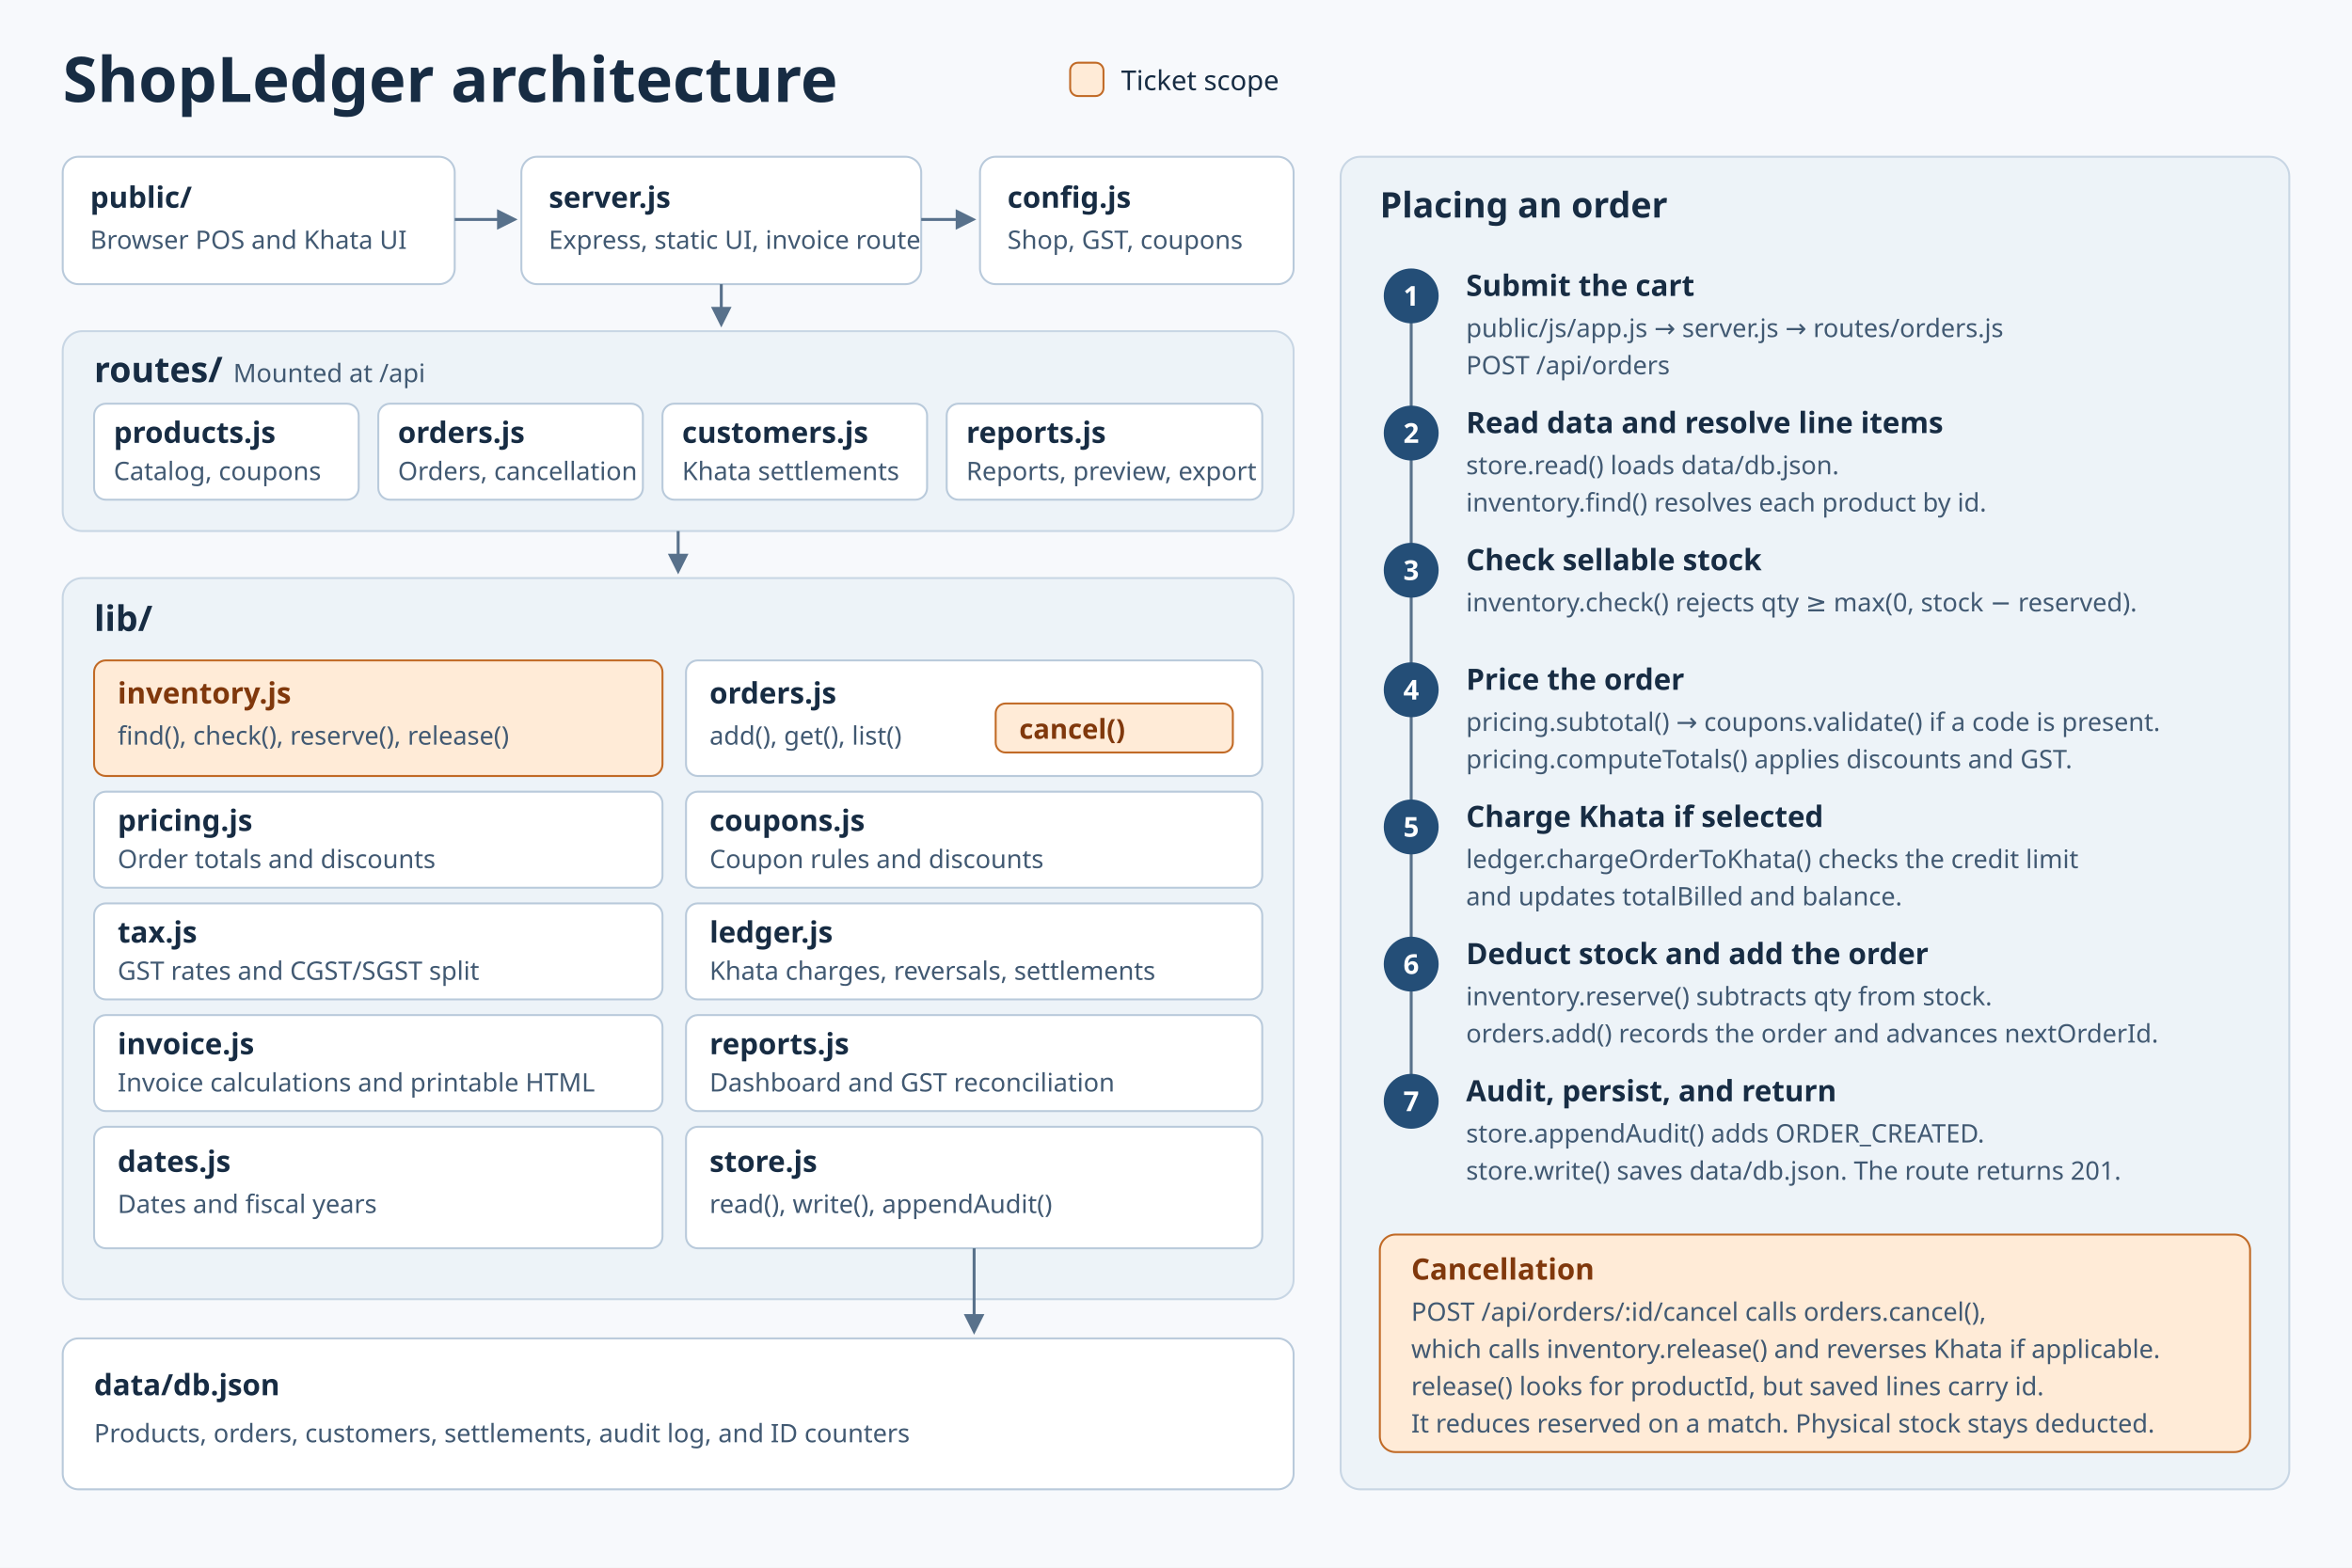
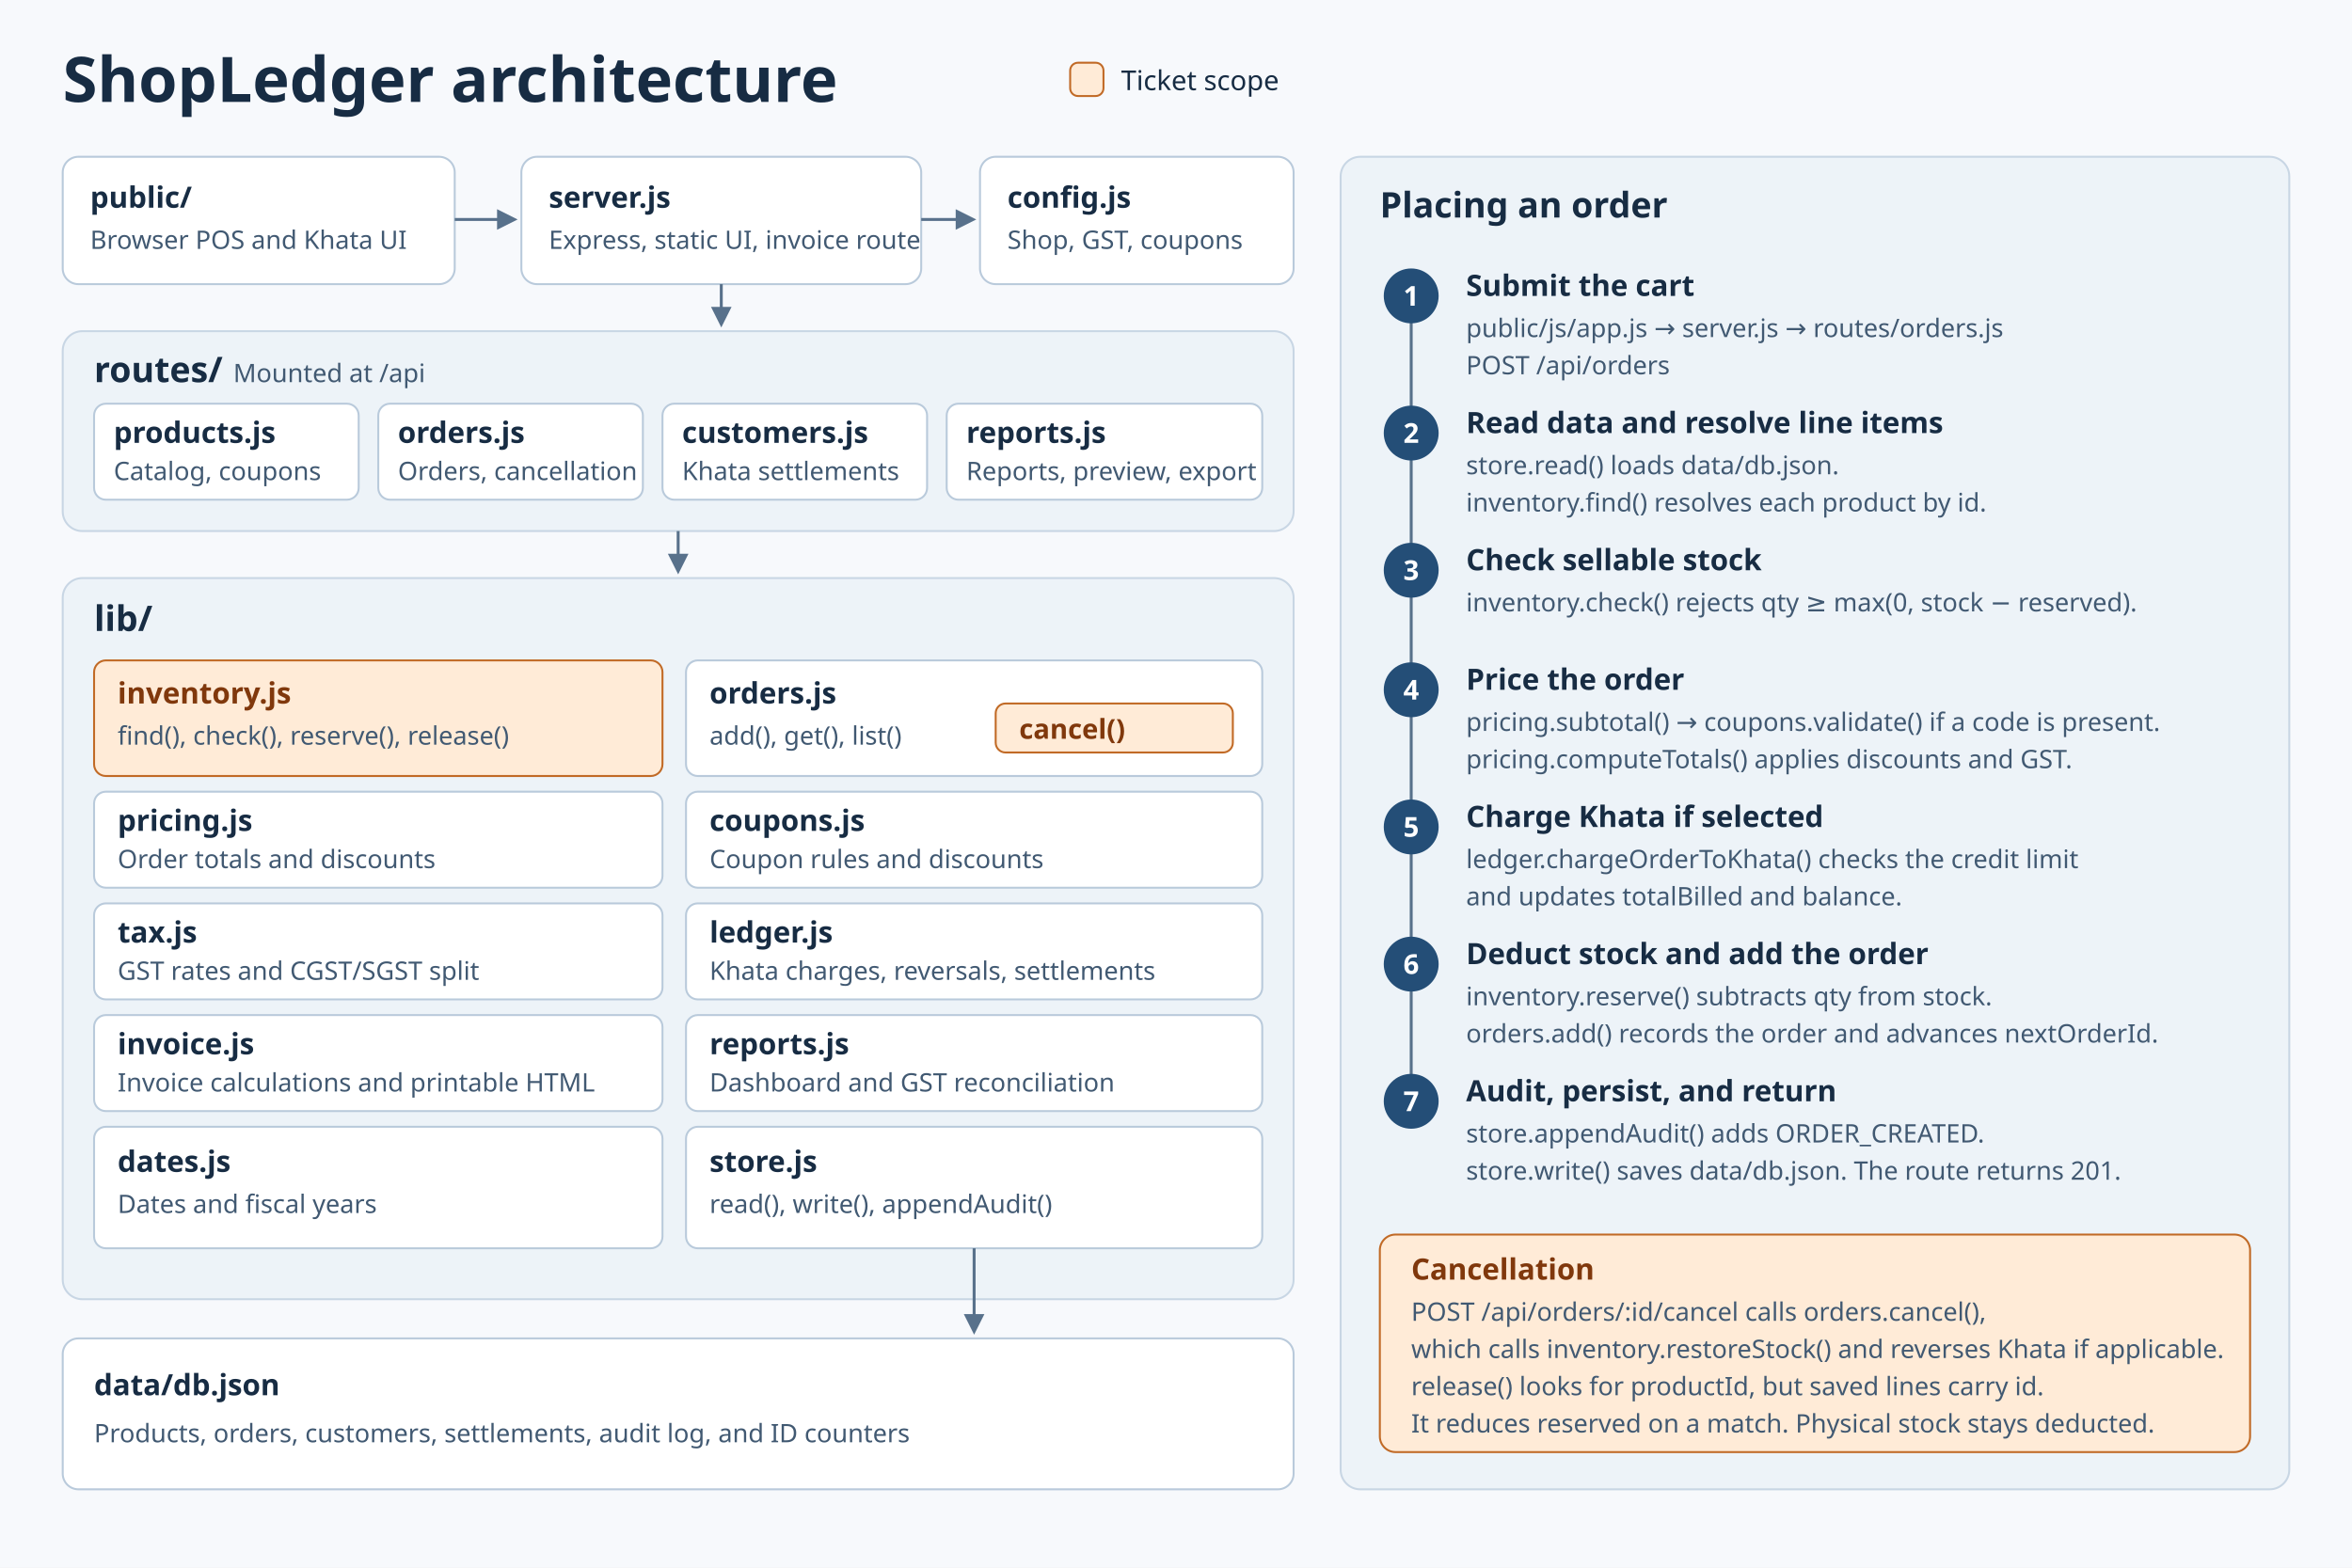
<svg xmlns="http://www.w3.org/2000/svg" width="1200" height="800" viewBox="0 0 1200 800" role="img" aria-labelledby="title desc">
  <defs>
    <marker id="arrow" viewBox="0 0 10 10" refX="8" refY="5" markerWidth="7" markerHeight="7" orient="auto">
      <path d="M0 0L10 5L0 10Z" fill="#58718b" />
    </marker>
  </defs>
  <style>
    text { font-family: system-ui, sans-serif; fill: #172c43; font-size: 14px; }
    .title { font-size: 32px; font-weight: 750; }
    .section { font-size: 18px; font-weight: 750; }
    .name { font-size: 15px; font-weight: 700; }
    .detail { font-size: 13px; fill: #415972; }
    .card { fill: #fff; stroke: #b9cadb; }
    .panel { fill: #edf3f8; stroke: #c8d6e4; }
    .ticket { fill: #ffebd7; stroke: #c16a26; }
    .ticket-text { fill: #80380c; font-weight: 700; }
    .line { fill: none; stroke: #58718b; stroke-width: 1.5; }
    .number { fill: #244e77; }
    .digit { fill: #fff; font-weight: 700; text-anchor: middle; }
  </style>
  <rect width="1200" height="800" fill="#f7f9fc" />
  <text class="title" x="32" y="52">ShopLedger architecture</text>
  <rect class="ticket" x="546" y="32" width="17" height="17" rx="4" />
  <text x="572" y="46">Ticket scope</text>
  <g aria-label="Application components">
    <rect class="card" x="32" y="80" width="200" height="65" rx="8" />
    <text class="name" x="46" y="106">public/</text>
    <text class="detail" x="46" y="127">Browser POS and Khata UI</text>
    <path class="line" d="M232 112H262" marker-end="url(#arrow)" />
    <rect class="card" x="266" y="80" width="204" height="65" rx="8" />
    <text class="name" x="280" y="106">server.js</text>
    <text class="detail" x="280" y="127">Express, static UI, invoice route</text>
    <path class="line" d="M470 112H496" marker-end="url(#arrow)" />
    <rect class="card" x="500" y="80" width="160" height="65" rx="8" />
    <text class="name" x="514" y="106">config.js</text>
    <text class="detail" x="514" y="127">Shop, GST, coupons</text>
    <path class="line" d="M368 145V165" marker-end="url(#arrow)" />
    <rect class="panel" x="32" y="169" width="628" height="102" rx="10" />
    <text class="section" x="48" y="195">routes/</text>
    <text class="detail" x="119" y="195">Mounted at /api</text>
    <g>
      <rect class="card" x="48" y="206" width="135" height="49" rx="6" />
      <text class="name" x="58" y="226">products.js</text>
      <text class="detail" x="58" y="245">Catalog, coupons</text>
      <rect class="card" x="193" y="206" width="135" height="49" rx="6" />
      <text class="name" x="203" y="226">orders.js</text>
      <text class="detail" x="203" y="245">Orders, cancellation</text>
      <rect class="card" x="338" y="206" width="135" height="49" rx="6" />
      <text class="name" x="348" y="226">customers.js</text>
      <text class="detail" x="348" y="245">Khata settlements</text>
      <rect class="card" x="483" y="206" width="161" height="49" rx="6" />
      <text class="name" x="493" y="226">reports.js</text>
      <text class="detail" x="493" y="245">Reports, preview, export</text>
    </g>
    <path class="line" d="M346 271V291" marker-end="url(#arrow)" />
    <rect class="panel" x="32" y="295" width="628" height="368" rx="10" />
    <text class="section" x="48" y="322">lib/</text>
    <rect class="ticket" x="48" y="337" width="290" height="59" rx="6" />
    <text class="name ticket-text" x="60" y="359">inventory.js</text>
    <text class="detail" x="60" y="380">find(), check(), reserve(), release()</text>
    <rect class="card" x="350" y="337" width="294" height="59" rx="6" />
    <text class="name" x="362" y="359">orders.js</text>
    <text class="detail" x="362" y="380">add(), get(), list()</text>
    <rect class="ticket" x="508" y="359" width="121" height="25" rx="5" />
    <text class="ticket-text" x="520" y="377">cancel()</text>
    <rect class="card" x="48" y="404" width="290" height="49" rx="6" />
    <text class="name" x="60" y="424">pricing.js</text>
    <text class="detail" x="60" y="443">Order totals and discounts</text>
    <rect class="card" x="350" y="404" width="294" height="49" rx="6" />
    <text class="name" x="362" y="424">coupons.js</text>
    <text class="detail" x="362" y="443">Coupon rules and discounts</text>
    <rect class="card" x="48" y="461" width="290" height="49" rx="6" />
    <text class="name" x="60" y="481">tax.js</text>
    <text class="detail" x="60" y="500">GST rates and CGST/SGST split</text>
    <rect class="card" x="350" y="461" width="294" height="49" rx="6" />
    <text class="name" x="362" y="481">ledger.js</text>
    <text class="detail" x="362" y="500">Khata charges, reversals, settlements</text>
    <rect class="card" x="48" y="518" width="290" height="49" rx="6" />
    <text class="name" x="60" y="538">invoice.js</text>
    <text class="detail" x="60" y="557">Invoice calculations and printable HTML</text>
    <rect class="card" x="350" y="518" width="294" height="49" rx="6" />
    <text class="name" x="362" y="538">reports.js</text>
    <text class="detail" x="362" y="557">Dashboard and GST reconciliation</text>
    <rect class="card" x="48" y="575" width="290" height="62" rx="6" />
    <text class="name" x="60" y="598">dates.js</text>
    <text class="detail" x="60" y="619">Dates and fiscal years</text>
    <rect class="card" x="350" y="575" width="294" height="62" rx="6" />
    <text class="name" x="362" y="598">store.js</text>
    <text class="detail" x="362" y="619">read(), write(), appendAudit()</text>
    <path class="line" d="M497 637V679" marker-end="url(#arrow)" />
    <rect class="card" x="32" y="683" width="628" height="77" rx="8" />
    <text class="name" x="48" y="712">data/db.json</text>
    <text class="detail" x="48" y="736">Products, orders, customers, settlements, audit log, and ID counters</text>
  </g>
  <g aria-label="Order placement sequence">
    <rect class="panel" x="684" y="80" width="484" height="680" rx="10" />
    <text class="section" x="704" y="111">Placing an order</text>
    <path class="line" d="M720 151V570" />
    <circle class="number" cx="720" cy="151" r="14" />
    <text class="digit" x="720" y="156">1</text>
    <text class="name" x="748" y="151">Submit the cart</text>
    <text class="detail" x="748" y="172">public/js/app.js → server.js → routes/orders.js</text>
    <text class="detail" x="748" y="191">POST /api/orders</text>
    <circle class="number" cx="720" cy="221" r="14" />
    <text class="digit" x="720" y="226">2</text>
    <text class="name" x="748" y="221">Read data and resolve line items</text>
    <text class="detail" x="748" y="242">store.read() loads data/db.json.</text>
    <text class="detail" x="748" y="261">inventory.find() resolves each product by id.</text>
    <circle class="number" cx="720" cy="291" r="14" />
    <text class="digit" x="720" y="296">3</text>
    <text class="name" x="748" y="291">Check sellable stock</text>
    <text class="detail" x="748" y="312">inventory.check() rejects qty ≥ max(0, stock − reserved).</text>
    <circle class="number" cx="720" cy="352" r="14" />
    <text class="digit" x="720" y="357">4</text>
    <text class="name" x="748" y="352">Price the order</text>
    <text class="detail" x="748" y="373">pricing.subtotal() → coupons.validate() if a code is present.</text>
    <text class="detail" x="748" y="392">pricing.computeTotals() applies discounts and GST.</text>
    <circle class="number" cx="720" cy="422" r="14" />
    <text class="digit" x="720" y="427">5</text>
    <text class="name" x="748" y="422">Charge Khata if selected</text>
    <text class="detail" x="748" y="443">ledger.chargeOrderToKhata() checks the credit limit</text>
    <text class="detail" x="748" y="462">and updates totalBilled and balance.</text>
    <circle class="number" cx="720" cy="492" r="14" />
    <text class="digit" x="720" y="497">6</text>
    <text class="name" x="748" y="492">Deduct stock and add the order</text>
    <text class="detail" x="748" y="513">inventory.reserve() subtracts qty from stock.</text>
    <text class="detail" x="748" y="532">orders.add() records the order and advances nextOrderId.</text>
    <circle class="number" cx="720" cy="562" r="14" />
    <text class="digit" x="720" y="567">7</text>
    <text class="name" x="748" y="562">Audit, persist, and return</text>
    <text class="detail" x="748" y="583">store.appendAudit() adds ORDER_CREATED.</text>
    <text class="detail" x="748" y="602">store.write() saves data/db.json. The route returns 201.</text>
    <rect class="ticket" x="704" y="630" width="444" height="111" rx="8" />
    <text class="name ticket-text" x="720" y="653">Cancellation</text>
    <text class="detail" x="720" y="674">POST /api/orders/:id/cancel calls orders.cancel(),</text>
-     <text class="detail" x="720" y="693">which calls inventory.release() and reverses Khata if applicable.</text>
+     <text class="detail" x="720" y="693">which calls inventory.restoreStock() and reverses Khata if applicable.</text>
    <text class="detail" x="720" y="712">release() looks for productId, but saved lines carry id.</text>
    <text class="detail" x="720" y="731">It reduces reserved on a match. Physical stock stays deducted.</text>
  </g>
</svg>
